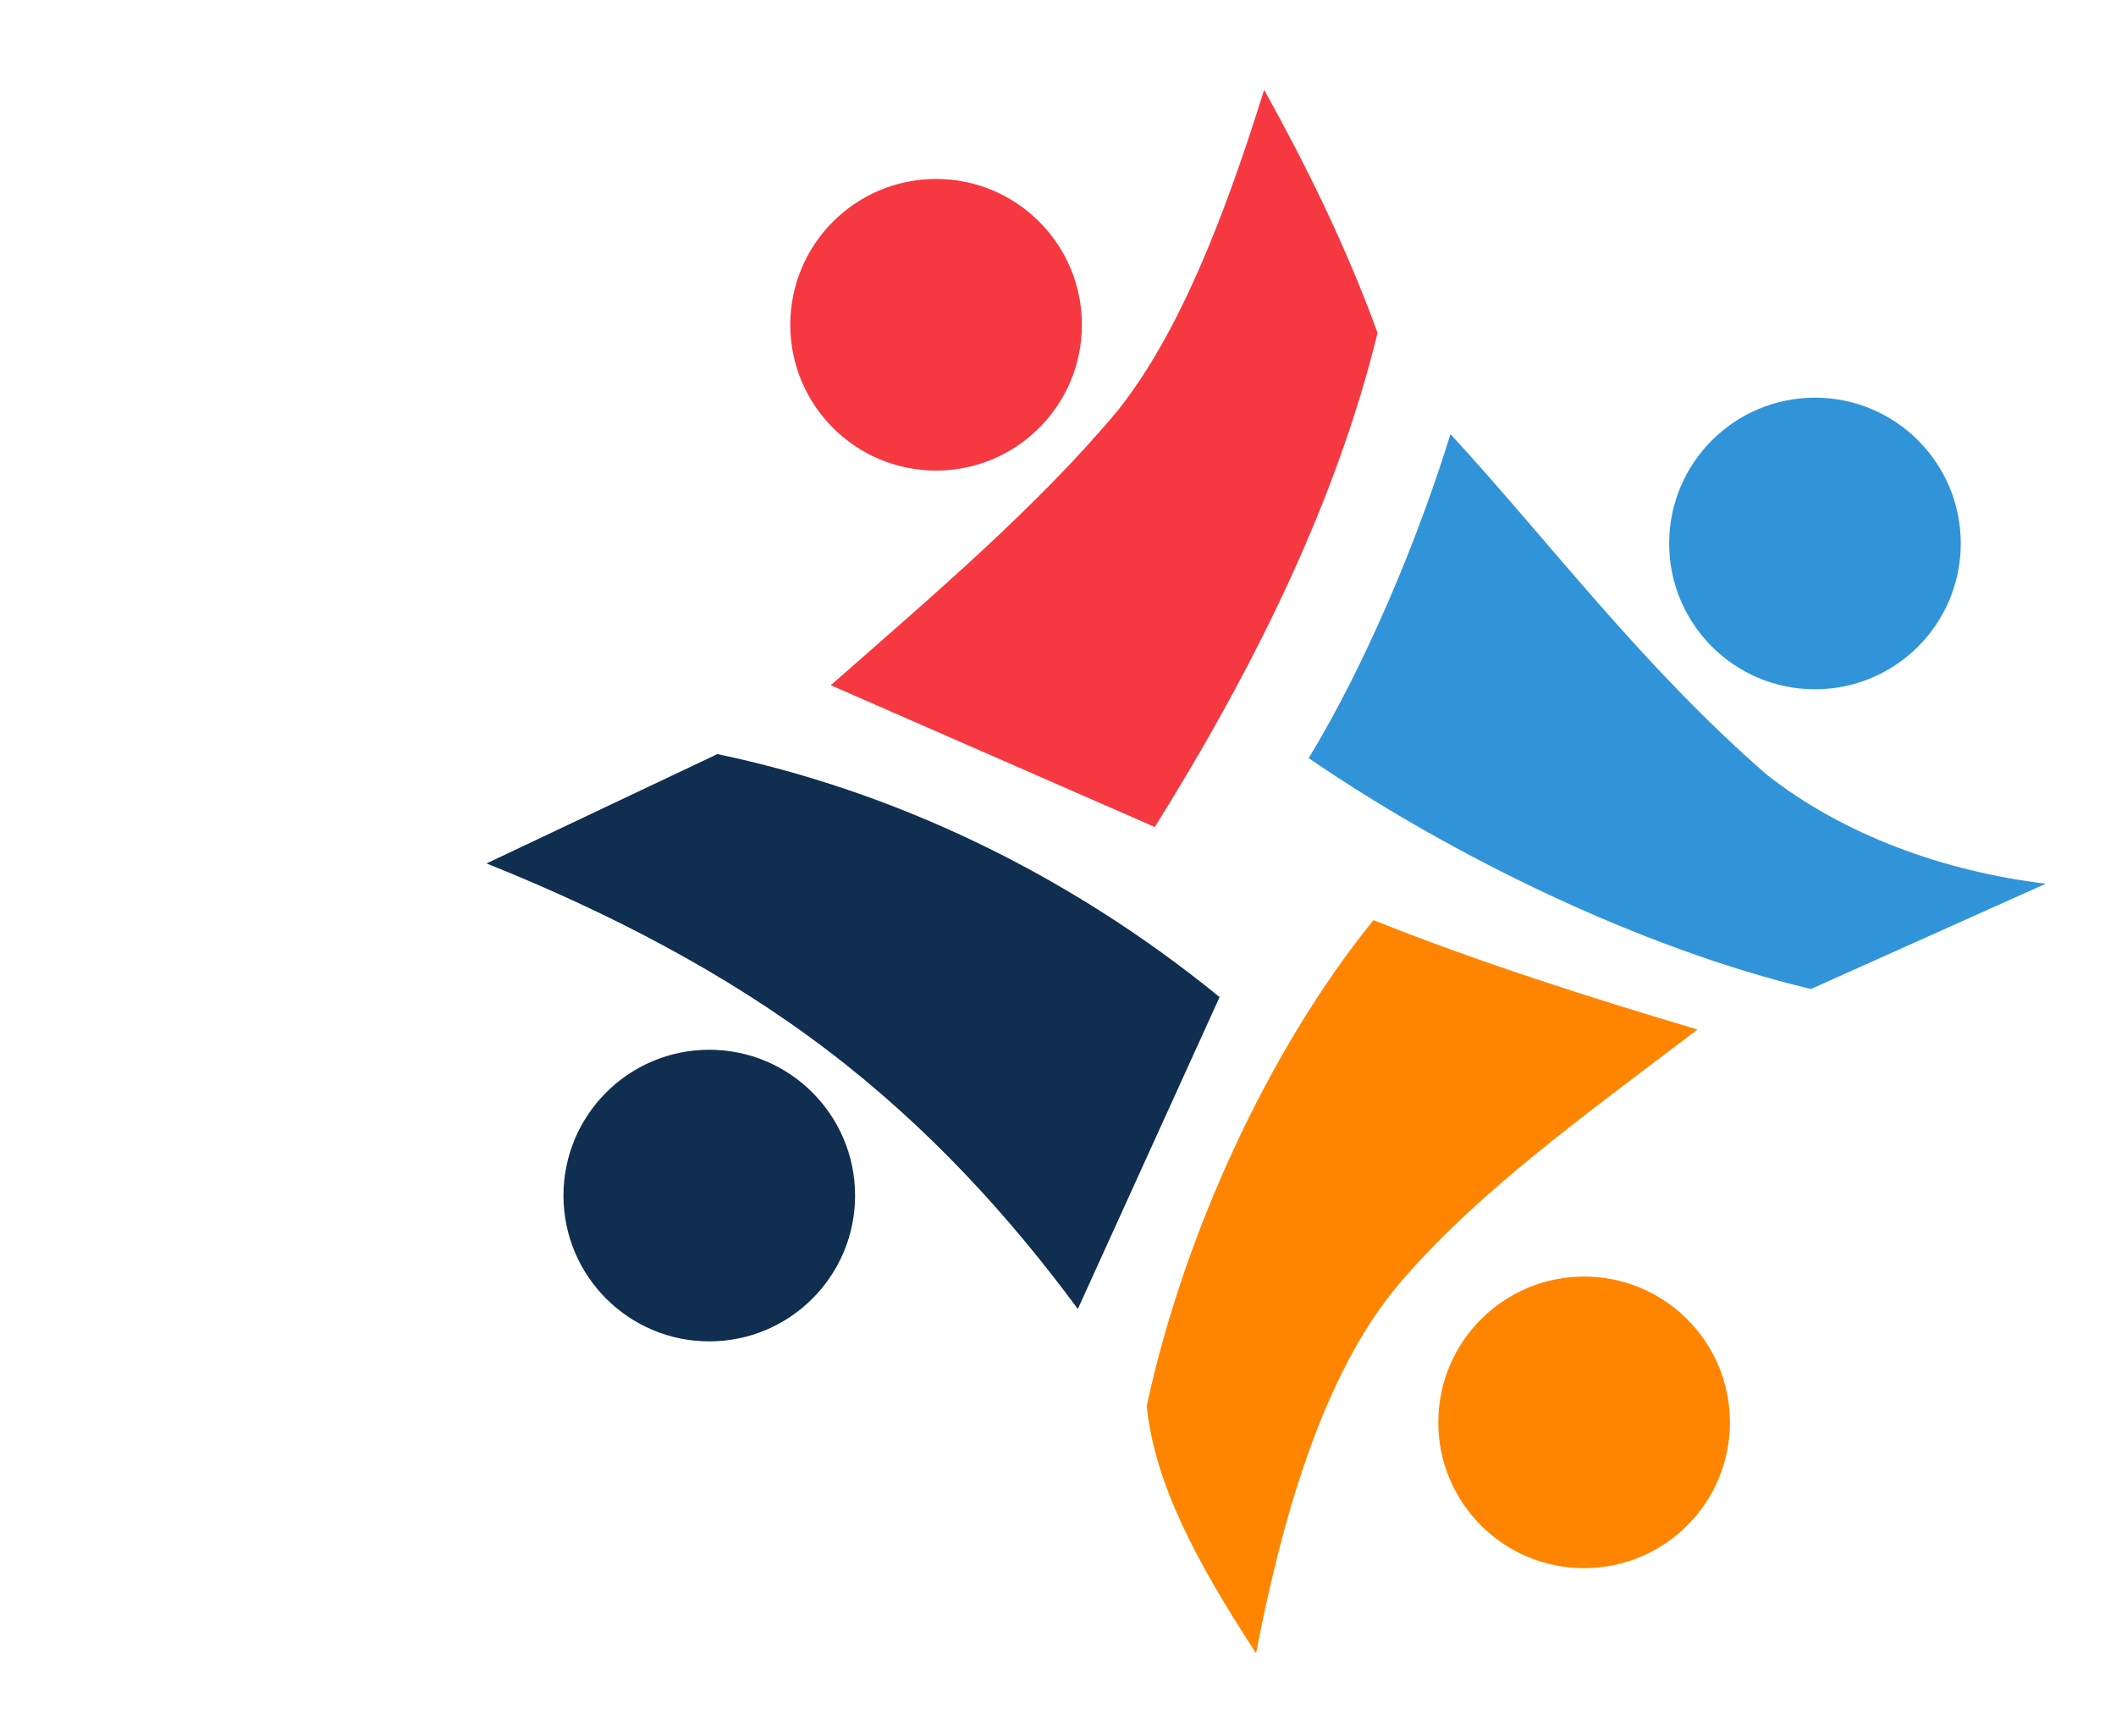
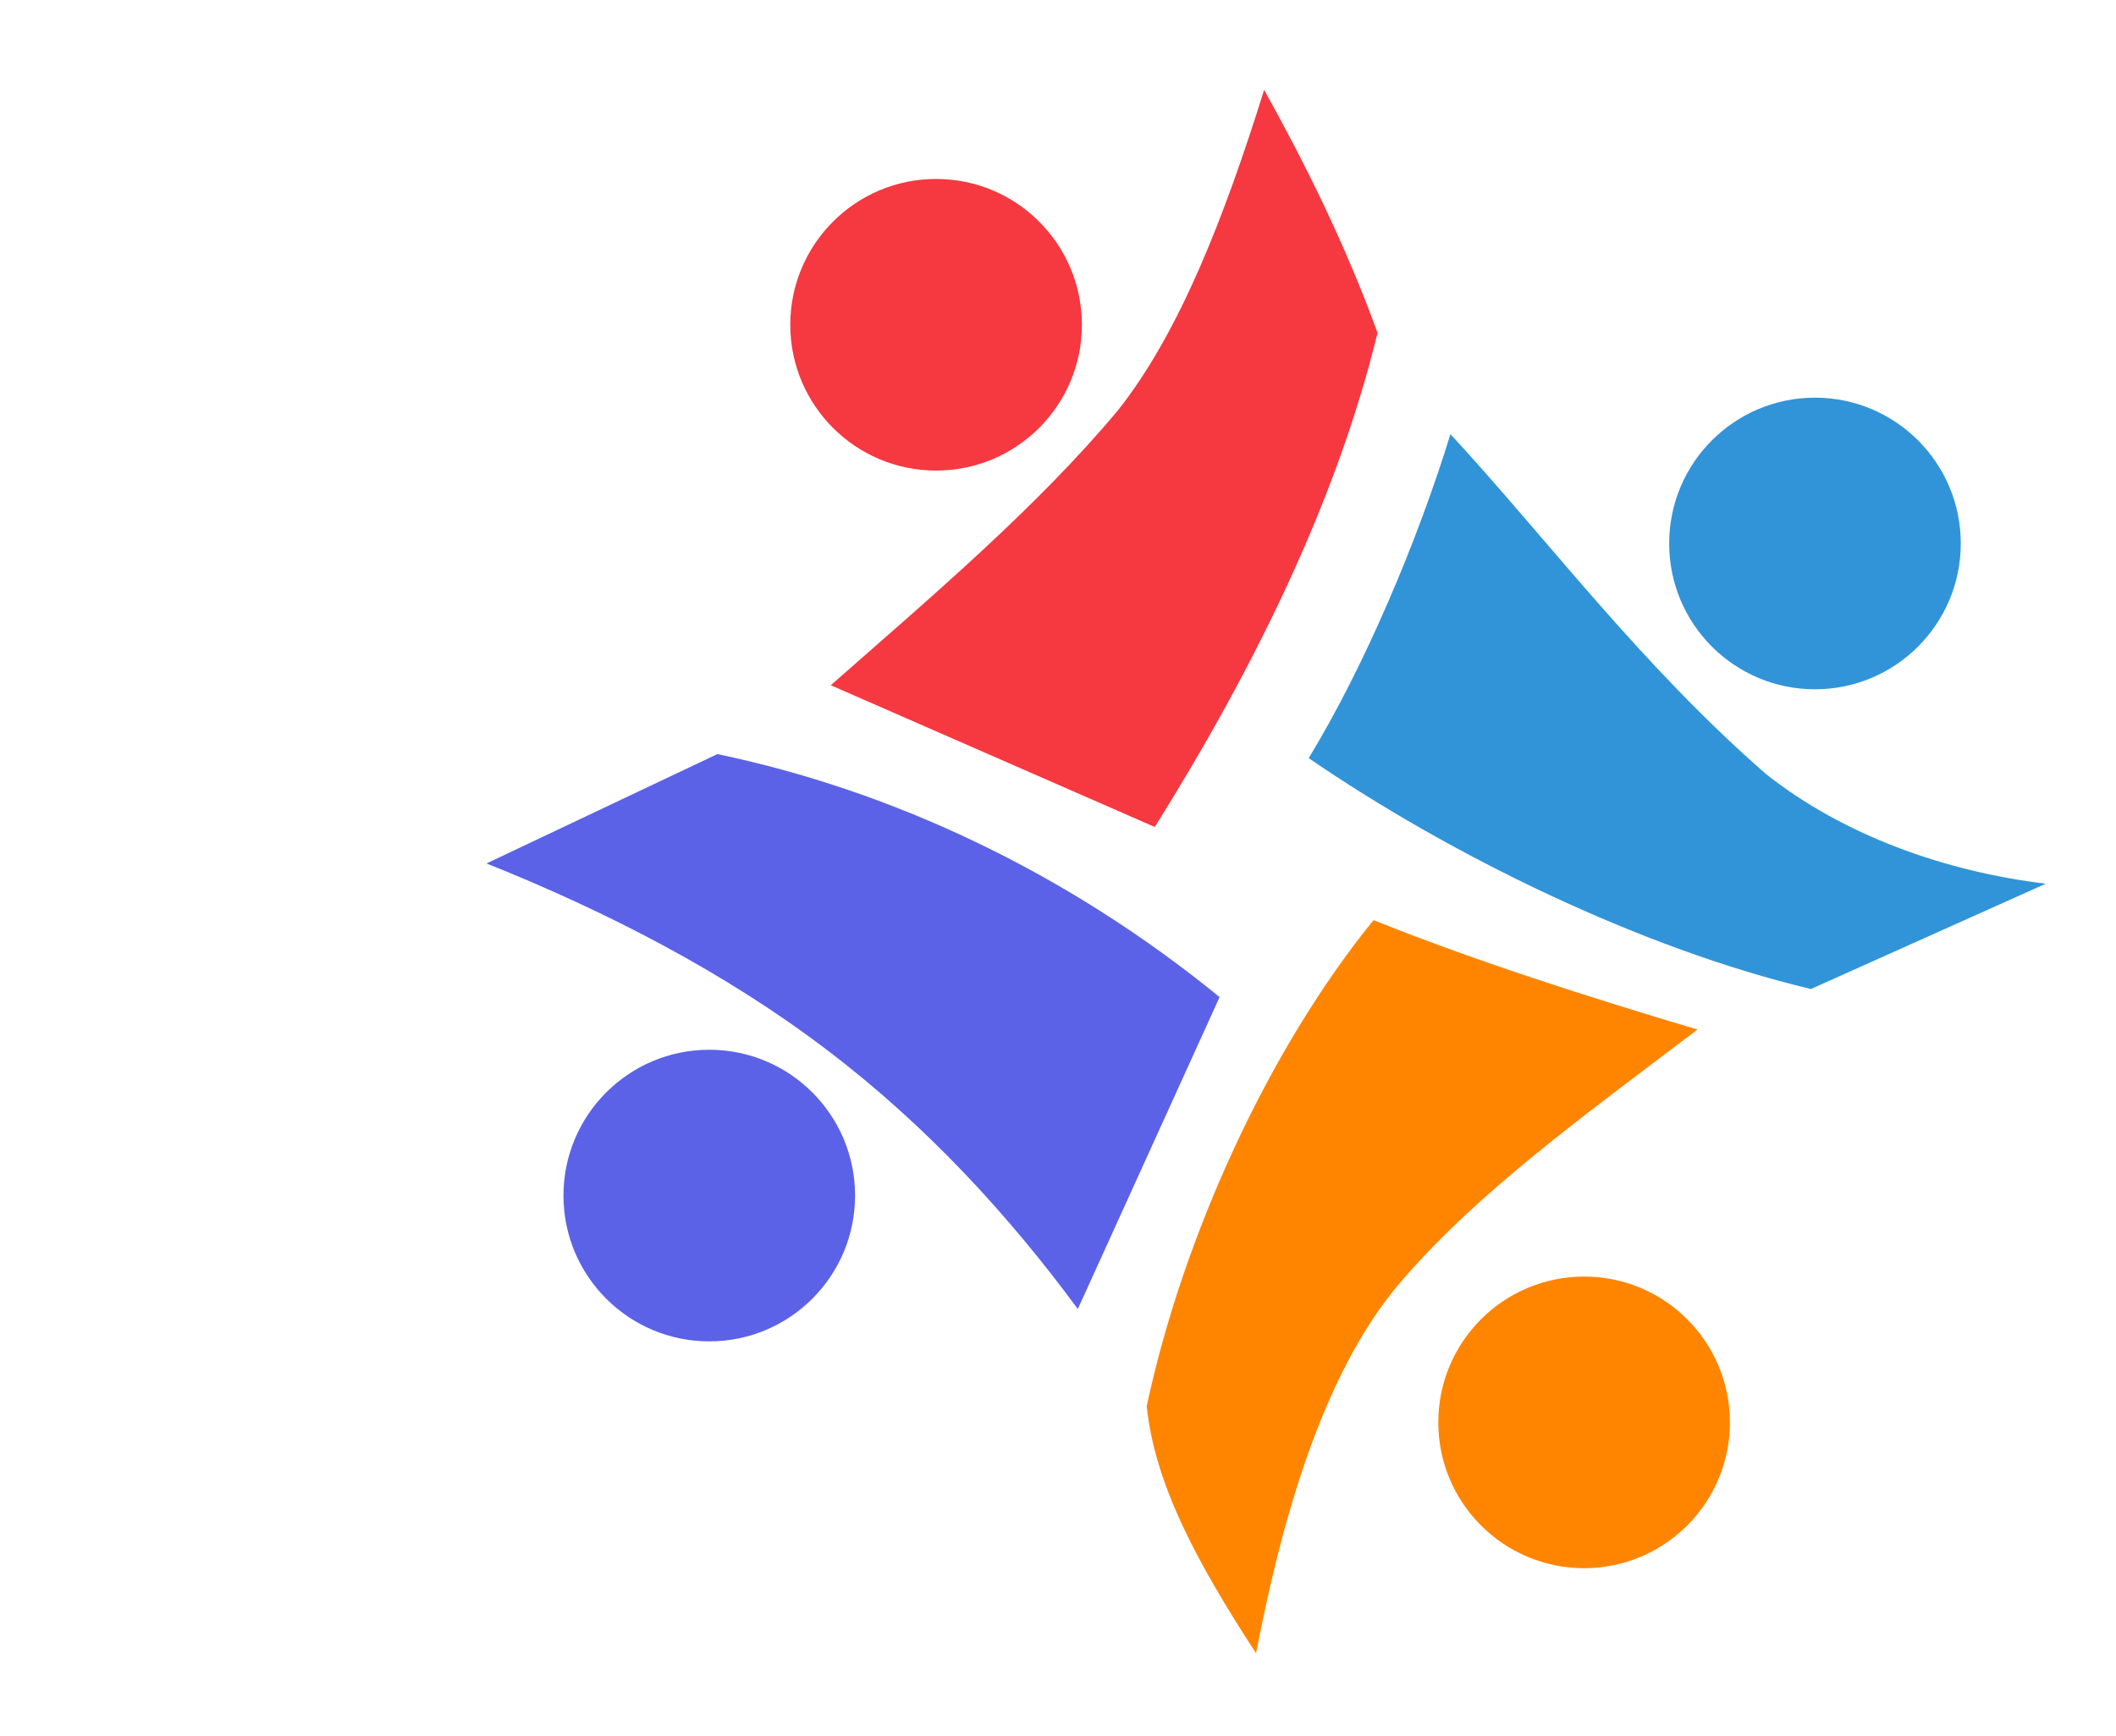
<svg xmlns="http://www.w3.org/2000/svg" viewBox="0 0 512 420" role="img" aria-label="Team Follow-Up">
  <g transform="translate(6 -89) scale(.98)">
    <path fill="#f63840" d="M306 113 C316 131 326 151 334 173 C324 214 304 255 279 295 L199 260 C224 238 250 216 270 192 C285 173 296 145 306 113 Z" />
    <circle fill="#f63840" cx="225" cy="171" r="36" />
    <path fill="#3194d8" d="M352 198 C376 224 399 255 430 282 C449 297 474 306 499 309 L441 335 C399 325 352 302 317 278 C331 255 344 224 352 198 Z" />
    <circle fill="#3194d8" cx="442" cy="225" r="36" />
-     <path fill="#102e50" d="M171 277 C214 286 257 306 295 337 L260 414 C243 391 223 369 198 350 C173 331 144 316 114 304 Z" />
-     <circle fill="#102e50" cx="169" cy="386" r="36" />
+     <path fill="#5b62e8" d="M171 277 C214 286 257 306 295 337 L260 414 C243 391 223 369 198 350 C173 331 144 316 114 304 Z" />
+     <circle fill="#5b62e8" cx="169" cy="386" r="36" />
    <path fill="#ff8500" d="M333 318 C358 328 386 337 413 345 C384 367 359 385 340 407 C320 430 310 468 304 499 C289 476 279 457 277 438 C286 396 307 350 333 318 Z" />
    <circle fill="#ff8500" cx="385" cy="442" r="36" />
  </g>
</svg>
